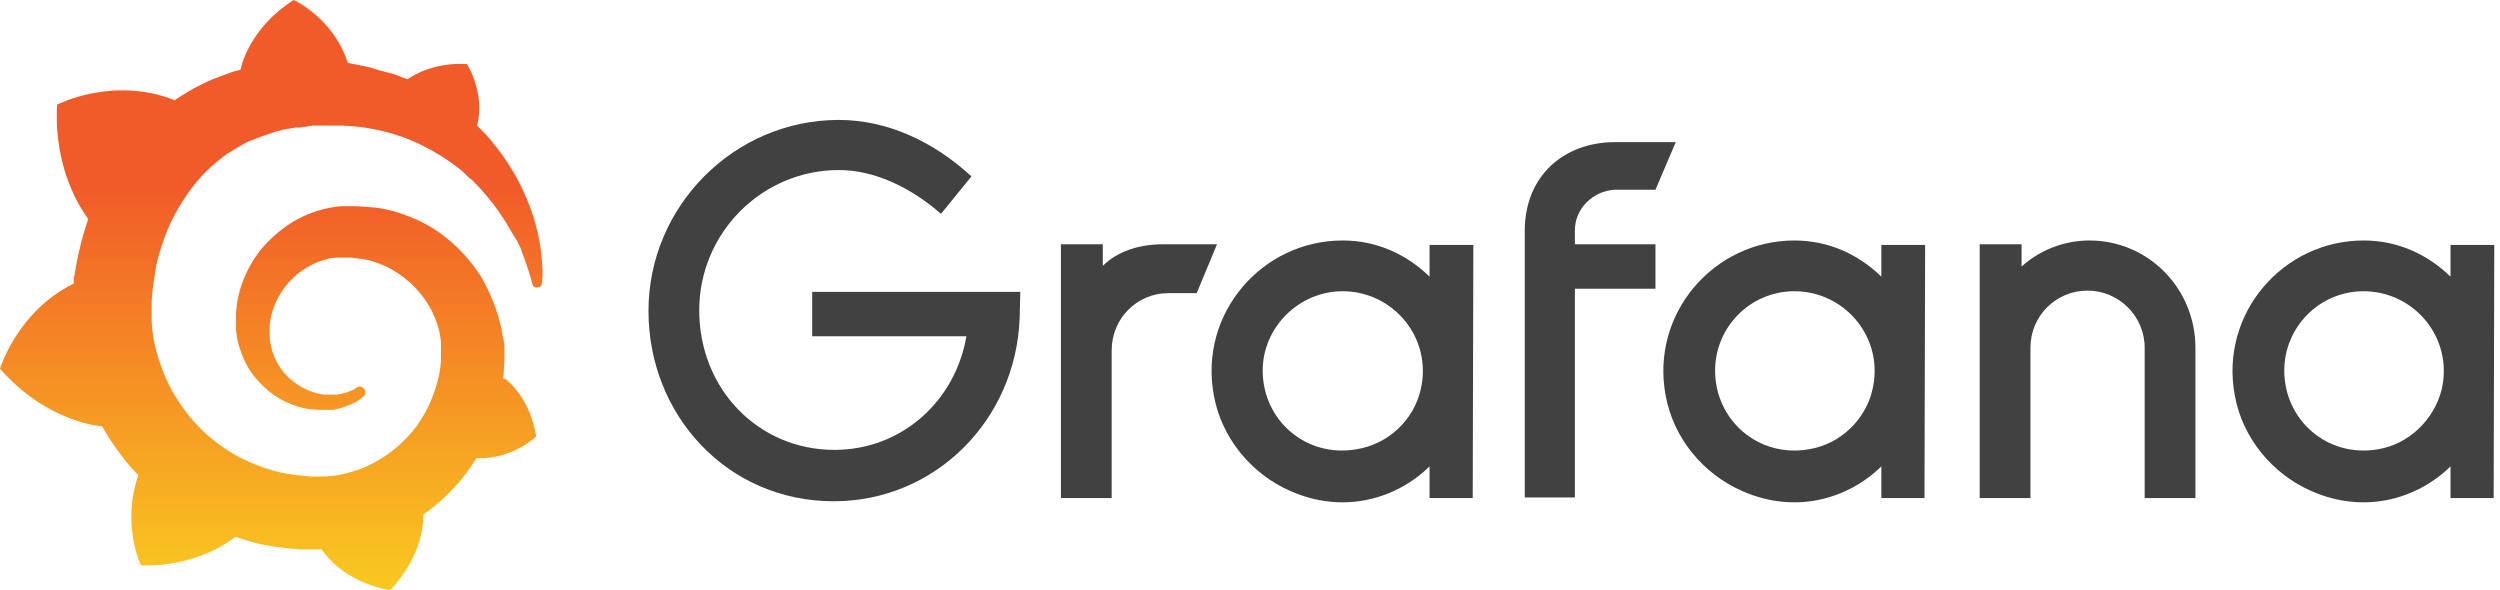
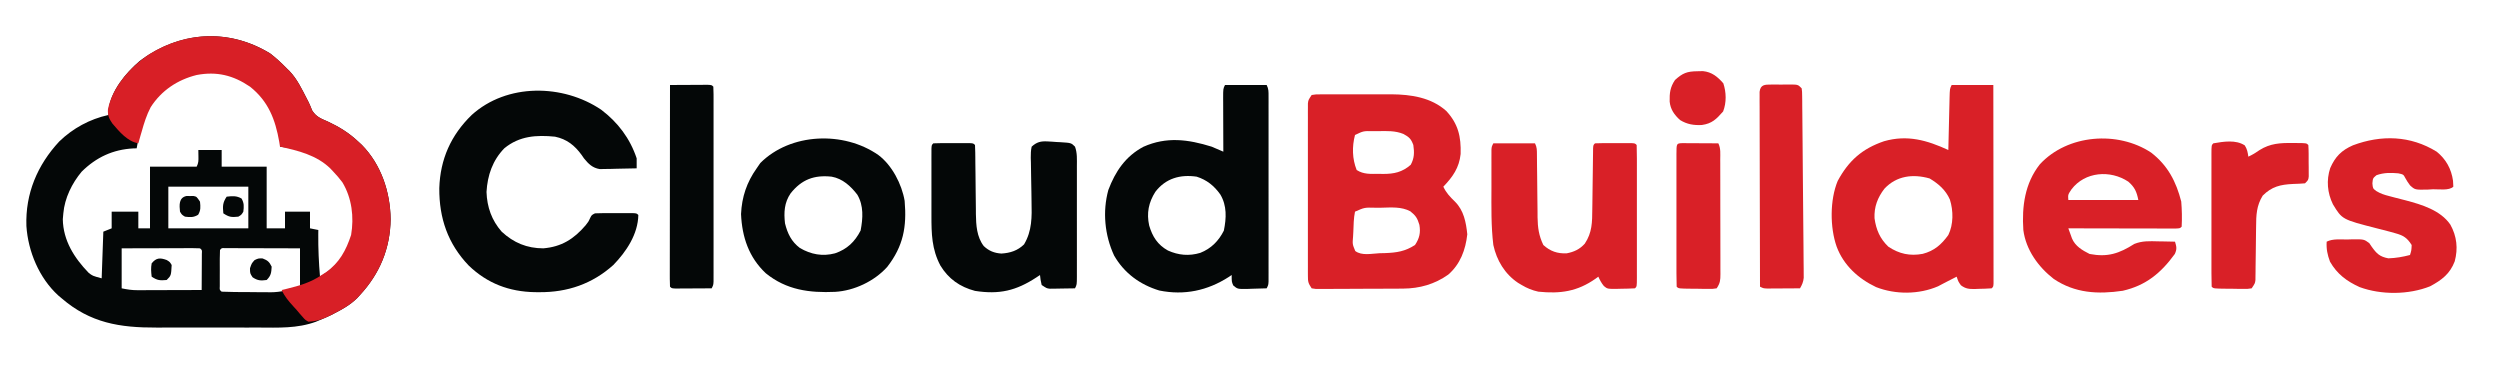
- <svg xmlns="http://www.w3.org/2000/svg" version="1.1" id="Layer_1" x="0px" y="0px" viewBox="0 0 394 92.9" style="enable-background:new 0 0 394 92.9;" xml:space="preserve">
-   <style type="text/css">
- 	.st0{fill:#414142;}
- 	.st1{fill:url(#SVGID_1_);}
- </style>
-   <g>
-     <path class="st0" d="M160.7,50.1C160.1,66.3,147.3,79,131.4,79c-16.8,0-29.2-13.6-29.2-30c0-16.5,13.5-30.1,30-30.1   c7.4,0,14.7,3.2,20.9,8.9l-4.8,5.9c-4.7-4.1-10.4-6.9-16.1-6.9c-12.1,0-22,9.9-22,22.1c0,12.4,9.3,22,21.3,22   c10.7,0,19.1-7.8,20.8-17.9h-24.3V46h32.8L160.7,50.1L160.7,50.1z" />
-     <path class="st0" d="M188.6,46.2h-4.5c-4.9,0-8.9,4-8.9,9v23.3h-8v-40h6.6v3.4c2.2-2.2,5.6-3.4,9.4-3.4h8.6L188.6,46.2z" />
-     <path class="st0" d="M232.1,78.5h-6.8v-5c-5.2,5.1-13.5,7.6-21.9,3.9c-6.2-2.7-10.9-8.4-12.1-15.1c-2.4-12.9,7.6-24.4,20.3-24.4   c5.4,0,10.1,2.2,13.7,5.7v-5h6.9L232.1,78.5L232.1,78.5z M223.9,61.4c1.9-8.1-4.3-15.5-12.3-15.5c-6.9,0-12.6,5.7-12.6,12.5   c0,7.8,6.8,13.8,14.8,12.4C218.8,70,222.8,66.2,223.9,61.4z" />
-     <path class="st0" d="M248.2,36.3v2.2h12.7v7h-12.7v32.9h-7.9v-42c0-8.8,6.3-14,14.2-14h9.6l-3.2,7.5h-6.4   C251,30.1,248.2,32.9,248.2,36.3z" />
-     <path class="st0" d="M303.3,78.5h-6.8v-5c-5.2,5.1-13.5,7.6-21.9,3.9c-6.2-2.7-10.9-8.4-12.1-15.1c-2.4-12.9,7.6-24.4,20.3-24.4   c5.4,0,10.1,2.2,13.7,5.7v-5h6.9L303.3,78.5L303.3,78.5z M295.1,61.4c1.9-8.1-4.3-15.5-12.3-15.5c-7,0-12.5,5.7-12.5,12.5   c0,7.8,6.8,13.8,14.8,12.4C290,70,294,66.2,295.1,61.4z" />
-     <path class="st0" d="M346,54.8v23.7h-8V54.8c0-5-4.1-9-9-9c-5,0-9,4-9,9v23.7h-8v-40h6.6V42c2.9-2.6,6.7-4.1,10.7-4.1   C338.6,37.9,346,45.5,346,54.8z" />
-     <path class="st0" d="M393,78.5h-6.8v-5c-5.2,5.1-13.5,7.6-21.9,3.9c-6.2-2.7-10.9-8.4-12.1-15.1c-2.4-12.9,7.6-24.4,20.3-24.4   c5.4,0,10.1,2.2,13.7,5.7v-5h6.9L393,78.5L393,78.5z M384.8,61.4c1.9-8.1-4.3-15.5-12.3-15.5c-7,0-12.5,5.7-12.5,12.5   c0,7.8,6.8,13.8,14.8,12.4C379.6,70,383.6,66.2,384.8,61.4z" />
-   </g>
-   <linearGradient id="SVGID_1_" gradientUnits="userSpaceOnUse" x1="42.81" y1="-19.822" x2="42.81" y2="65.074" gradientTransform="matrix(1 0 0 -1 0 94)">
-     <stop offset="0" style="stop-color:#FCEE1D" />
-     <stop offset="1" style="stop-color:#F15A29" />
-   </linearGradient>
-   <path class="st1" d="M85.4,41c-0.1-1.6-0.4-3.4-0.9-5.3c-0.5-2-1.3-4.1-2.4-6.4c-1.1-2.2-2.6-4.6-4.5-6.9c-0.7-0.9-1.6-1.8-2.4-2.6  c1.3-5.2-1.6-9.7-1.6-9.7c-5-0.3-8.2,1.6-9.4,2.4c-0.2-0.1-0.4-0.2-0.6-0.2c-0.8-0.4-1.7-0.7-2.6-0.9s-1.8-0.5-2.8-0.8  c-0.9-0.2-1.9-0.4-2.9-0.6c-0.2,0-0.3-0.1-0.5-0.1c-2.2-7-8.5-9.9-8.5-9.9c-7,4.4-8.3,10.6-8.3,10.6s0,0.1-0.1,0.4  c-0.4,0.1-0.8,0.2-1.2,0.3c-0.5,0.2-1.1,0.4-1.6,0.6c-0.5,0.2-1.1,0.4-1.6,0.6c-1,0.4-2.1,1-3.1,1.5c-1,0.6-2,1.2-2.9,1.8  c-0.1-0.1-0.2-0.1-0.2-0.1c-9.7-3.7-18.3,0.8-18.3,0.8C8.4,26.8,13,33.3,13.9,34.5c-0.2,0.6-0.4,1.3-0.6,1.9  c-0.7,2.3-1.2,4.7-1.6,7.2c-0.1,0.3-0.1,0.7-0.1,1.1C2.7,49.1,0,58.1,0,58.1c7.5,8.6,16.1,9.1,16.1,9.1c0,0,0,0,0,0  c1.1,2,2.4,3.8,3.8,5.6c0.6,0.7,1.2,1.4,1.9,2.1c-2.7,7.8,0.4,14.2,0.4,14.2c8.3,0.3,13.8-3.6,14.9-4.5c0.8,0.3,1.7,0.5,2.5,0.8  c2.5,0.7,5.2,1,7.8,1.2c0.7,0,1.3,0,2,0h0.3l0.2,0l0.4,0l0.4,0l0,0c3.9,5.6,10.8,6.4,10.8,6.4c4.9-5.2,5.2-10.3,5.2-11.4l0,0  c0,0,0,0,0-0.1c0-0.1,0-0.2,0-0.2l0,0c0-0.1,0-0.2,0-0.2c1-0.7,2-1.5,2.9-2.3c2-1.8,3.7-3.8,5.1-6c0.1-0.2,0.3-0.4,0.4-0.6  c5.5,0.3,9.4-3.4,9.4-3.4c-0.9-5.8-4.2-8.6-4.9-9.1l0,0c0,0,0,0-0.1,0s-0.1,0-0.1,0l0,0c0,0-0.1,0-0.1-0.1c0-0.3,0.1-0.7,0.1-1  c0-0.6,0.1-1.2,0.1-1.9v-0.5v-0.2v-0.1c0-0.2,0-0.1,0-0.2l0-0.4l0-0.5c0-0.2,0-0.3,0-0.5c0-0.2,0-0.3-0.1-0.5l-0.1-0.5l-0.1-0.5  c-0.1-0.6-0.2-1.3-0.4-1.9c-0.6-2.5-1.6-4.8-2.8-7c-1.3-2.1-2.9-4-4.7-5.6c-1.8-1.6-3.8-2.9-5.9-3.8s-4.3-1.6-6.5-1.8  c-1.1-0.1-2.2-0.2-3.3-0.2l-0.4,0h-0.1c0,0-0.2,0-0.1,0l-0.2,0l-0.4,0c-0.2,0-0.3,0-0.5,0c-0.6,0-1.1,0.1-1.7,0.2  c-2.2,0.4-4.3,1.2-6.1,2.3c-1.8,1.1-3.4,2.5-4.7,4c-1.3,1.5-2.3,3.3-3,5s-1.1,3.6-1.2,5.4c0,0.4,0,0.9,0,1.3c0,0.1,0,0.2,0,0.3  l0,0.4c0,0.2,0,0.4,0,0.6c0.1,0.9,0.2,1.8,0.5,2.6c0.5,1.7,1.2,3.2,2.2,4.5c1,1.3,2.1,2.3,3.3,3.2c1.2,0.8,2.5,1.4,3.8,1.8  c1.3,0.4,2.5,0.5,3.8,0.5c0.2,0,0.3,0,0.5,0c0.1,0,0.2,0,0.2,0s0.2,0,0.2,0c0.1,0,0.2,0,0.4,0c0,0,0.1,0,0.1,0l0.1,0  c0.1,0,0.2,0,0.2,0c0.2,0,0.3-0.1,0.4-0.1c0.1,0,0.3-0.1,0.4-0.1c0.3-0.1,0.5-0.1,0.8-0.2c0.5-0.2,1-0.4,1.5-0.6  c0.5-0.2,0.9-0.5,1.3-0.8c0.1-0.1,0.2-0.2,0.3-0.2c0.4-0.3,0.5-0.9,0.2-1.3c-0.3-0.4-0.8-0.5-1.2-0.2c-0.1,0-0.2,0.1-0.3,0.2  c-0.3,0.2-0.7,0.3-1.1,0.5c-0.4,0.1-0.8,0.2-1.2,0.3c-0.2,0-0.4,0.1-0.6,0.1c-0.1,0-0.2,0-0.3,0c-0.1,0-0.2,0-0.3,0s-0.2,0-0.3,0  c-0.1,0-0.3,0-0.4,0c0,0-0.1,0,0,0h0l-0.1,0c-0.1,0-0.1,0-0.2,0c-0.1,0-0.2,0-0.3,0c-0.9-0.1-1.9-0.4-2.8-0.8  c-0.9-0.4-1.8-1-2.6-1.7s-1.5-1.6-2-2.5s-0.9-2-1.1-3.2c-0.1-0.6-0.1-1.2-0.1-1.7c0-0.2,0-0.3,0-0.5c0,0,0,0,0,0v-0.1l0-0.1  c0-0.1,0-0.2,0-0.2c0-0.3,0.1-0.6,0.1-0.9c0.4-2.5,1.7-4.9,3.6-6.7c0.5-0.5,1-0.9,1.5-1.2c0.5-0.4,1.1-0.7,1.7-1  c0.6-0.3,1.2-0.5,1.9-0.7c0.7-0.2,1.3-0.3,2-0.3c0.3,0,0.7,0,1,0c0.1,0,0.2,0,0.2,0l0.3,0l0.2,0c0.1,0,0,0,0,0h0.1l0.3,0  c0.7,0.1,1.5,0.2,2.2,0.3c1.4,0.3,2.8,0.8,4.2,1.6c2.6,1.5,4.8,3.7,6.2,6.4c0.7,1.4,1.2,2.8,1.4,4.3c0.1,0.4,0.1,0.8,0.1,1.1l0,0.3  l0,0.3c0,0.1,0,0.2,0,0.3c0,0.1,0,0.2,0,0.3v0.2l0,0.3c0,0.2,0,0.5,0,0.7c0,0.4-0.1,0.8-0.1,1.2c-0.1,0.4-0.1,0.8-0.2,1.2  c-0.1,0.4-0.2,0.8-0.3,1.2c-0.2,0.8-0.5,1.6-0.8,2.4c-0.6,1.5-1.4,3-2.4,4.4c-2,2.7-4.7,4.9-7.7,6.3c-1.5,0.7-3.2,1.2-4.8,1.5  c-0.8,0.1-1.7,0.2-2.5,0.2l-0.2,0h-0.1h-0.3h-0.4h-0.2c0.1,0,0,0,0,0h-0.1c-0.5,0-0.9,0-1.3-0.1c-1.8-0.1-3.6-0.4-5.3-0.9  s-3.4-1.2-5-2c-3.2-1.7-6-4-8.2-6.8c-1.1-1.4-2.1-2.9-2.9-4.5c-0.8-1.6-1.4-3.2-1.9-4.9c-0.5-1.7-0.8-3.4-0.9-5.2l0-0.3l0-0.1V50  v-0.1l0-0.3v-0.1v-0.1v-0.2l0-0.4v-0.1c0,0,0,0,0,0v-0.2c0-0.2,0-0.4,0-0.6c0-0.9,0.1-1.7,0.2-2.6c0.1-0.9,0.3-1.8,0.4-2.7  s0.4-1.8,0.6-2.6c0.5-1.7,1.1-3.4,1.8-4.9c1.5-3.1,3.4-5.9,5.6-8.1c0.6-0.6,1.2-1.1,1.8-1.6c0.6-0.5,1.2-1,1.9-1.4  c0.7-0.4,1.3-0.8,2-1.2c0.3-0.2,0.7-0.4,1-0.5c0.2-0.1,0.4-0.2,0.5-0.2s0.4-0.2,0.5-0.2c0.7-0.3,1.5-0.6,2.2-0.8  c0.2-0.1,0.4-0.1,0.6-0.2s0.4-0.1,0.6-0.2c0.4-0.1,0.8-0.2,1.2-0.3c0.2,0,0.4-0.1,0.6-0.1c0.2,0,0.4-0.1,0.6-0.1  c0.2,0,0.4-0.1,0.6-0.1l0.3,0l0.3,0c0.2,0,0.4-0.1,0.6-0.1c0.2,0,0.4,0,0.7-0.1c0.2,0,0.5-0.1,0.7-0.1c0.1,0,0.3,0,0.4,0l0.3,0  l0.1,0l0.2,0c0.2,0,0.4,0,0.7,0l0.3,0c0,0,0.1,0,0,0h0.1l0.1,0c0.2,0,0.4,0,0.6,0c0.8,0,1.5,0,2.2,0c1.5,0.1,3,0.2,4.4,0.5  c2.8,0.5,5.5,1.4,7.9,2.6c2.4,1.2,4.6,2.6,6.5,4.2c0.1,0.1,0.2,0.2,0.3,0.3c0.1,0.1,0.2,0.2,0.3,0.3c0.2,0.2,0.4,0.4,0.7,0.6  s0.4,0.4,0.6,0.6c0.2,0.2,0.4,0.4,0.6,0.6c0.8,0.9,1.5,1.7,2.2,2.6c1.3,1.7,2.4,3.5,3.3,5.1c0.1,0.1,0.1,0.2,0.2,0.3  c0.1,0.1,0.1,0.2,0.2,0.3c0.1,0.2,0.2,0.4,0.3,0.6c0.1,0.2,0.2,0.4,0.3,0.6c0.1,0.2,0.2,0.4,0.2,0.6c0.3,0.8,0.6,1.5,0.8,2.2  c0.4,1.1,0.7,2.1,0.9,3c0.1,0.3,0.4,0.6,0.8,0.5c0.4,0,0.7-0.3,0.7-0.7C85.6,43.4,85.5,42.3,85.4,41z" />
+ <svg xmlns="http://www.w3.org/2000/svg" version="1.1" width="1500" height="221">
+   <path d="M0 0 C3.616 2.758 6.834 5.74 10 9 C10.549 9.529 11.098 10.057 11.664 10.602 C16.293 15.429 19.133 21.484 22.168 27.379 C22.485 27.989 22.802 28.598 23.129 29.227 C23.927 30.852 24.604 32.537 25.266 34.223 C27.673 38.077 30.484 39.121 34.562 40.875 C41.528 44.121 47.362 47.698 53 53 C53.694 53.641 54.387 54.281 55.102 54.941 C66.704 66.746 72.171 83.221 72.375 99.5 C72.175 116.963 65.871 132.157 54 145 C53.432 145.623 52.863 146.245 52.277 146.887 C48.142 150.931 43.42 153.574 38.312 156.188 C37.69 156.509 37.067 156.83 36.426 157.161 C34.312 158.191 32.172 159.098 30 160 C28.791 160.515 28.791 160.515 27.558 161.041 C16.327 165.162 4.914 164.58 -6.895 164.531 C-9.214 164.534 -11.534 164.538 -13.853 164.543 C-18.699 164.549 -23.544 164.54 -28.39 164.521 C-34.559 164.499 -40.728 164.512 -46.897 164.536 C-51.684 164.55 -56.47 164.546 -61.257 164.535 C-63.53 164.533 -65.802 164.536 -68.075 164.545 C-90.1 164.616 -107.77 161.846 -125 147 C-125.678 146.429 -126.356 145.858 -127.055 145.27 C-138.487 134.838 -145.138 118.915 -146.156 103.66 C-146.844 84.133 -139.564 66.991 -126.438 52.875 C-118.236 44.948 -108.16 39.469 -97 37 C-96.959 35.907 -96.918 34.814 -96.875 33.688 C-95.42 22.519 -86.615 11.818 -78.328 4.707 C-54.654 -13.116 -25.466 -15.446 0 0 Z M-61 20 C-62.052 20.742 -63.104 21.485 -64.188 22.25 C-74.127 31.969 -77.744 43.582 -80 57 C-80.982 57.021 -80.982 57.021 -81.984 57.043 C-94.225 57.683 -104.285 62.379 -113 71 C-118.821 77.95 -123.208 86.896 -124 96 C-124.155 97.763 -124.155 97.763 -124.312 99.562 C-124.092 112.337 -117.467 122.714 -108.906 131.59 C-106.527 133.502 -106.527 133.502 -101 135 C-100.67 125.76 -100.34 116.52 -100 107 C-97.525 106.01 -97.525 106.01 -95 105 C-95 101.7 -95 98.4 -95 95 C-89.72 95 -84.44 95 -79 95 C-79 98.3 -79 101.6 -79 105 C-76.69 105 -74.38 105 -72 105 C-72 92.79 -72 80.58 -72 68 C-62.76 68 -53.52 68 -44 68 C-42.856 65.713 -42.897 64.407 -42.938 61.875 C-42.958 60.596 -42.979 59.318 -43 58 C-38.38 58 -33.76 58 -29 58 C-29 61.3 -29 64.6 -29 68 C-20.09 68 -11.18 68 -2 68 C-2 80.21 -2 92.42 -2 105 C1.63 105 5.26 105 9 105 C9 101.7 9 98.4 9 95 C13.95 95 18.9 95 24 95 C24 98.3 24 101.6 24 105 C25.65 105.33 27.3 105.66 29 106 C28.983 107.272 28.983 107.272 28.965 108.57 C28.899 117.114 29.275 125.484 30 134 C40.246 127.989 46.017 120.485 49.586 109.137 C51.664 98.413 50.096 86.876 44.492 77.469 C42.786 75.151 40.989 73.08 39 71 C37.995 69.935 37.995 69.935 36.969 68.848 C28.224 60.34 17.883 57.412 6 56 C6.082 55.113 6.165 54.226 6.25 53.312 C6.202 41.418 0.116 31.271 -7.688 22.812 C-15.467 15.389 -24.685 11.379 -35.402 10.891 C-45.029 11.296 -53.226 14.468 -61 20 Z M-61 80 C-61 88.25 -61 96.5 -61 105 C-45.16 105 -29.32 105 -13 105 C-13 96.75 -13 88.5 -13 80 C-28.84 80 -44.68 80 -61 80 Z M-89 117 C-89 124.92 -89 132.84 -89 141 C-85.483 141.703 -82.944 142.124 -79.485 142.114 C-78.194 142.113 -78.194 142.113 -76.877 142.113 C-75.963 142.108 -75.048 142.103 -74.105 142.098 C-73.158 142.096 -72.211 142.095 -71.235 142.093 C-68.219 142.088 -65.203 142.075 -62.188 142.062 C-60.139 142.057 -58.09 142.053 -56.041 142.049 C-51.027 142.038 -46.014 142.021 -41 142 C-40.971 138.021 -40.953 134.042 -40.938 130.062 C-40.925 128.358 -40.925 128.358 -40.912 126.619 C-40.909 125.54 -40.906 124.46 -40.902 123.348 C-40.897 122.347 -40.892 121.347 -40.886 120.317 C-40.738 118.038 -40.738 118.038 -42 117 C-43.474 116.907 -44.952 116.883 -46.428 116.886 C-47.369 116.887 -48.31 116.887 -49.279 116.887 C-50.302 116.892 -51.325 116.897 -52.379 116.902 C-53.942 116.904 -53.942 116.904 -55.536 116.907 C-58.878 116.912 -62.22 116.925 -65.562 116.938 C-67.822 116.943 -70.082 116.947 -72.342 116.951 C-77.895 116.961 -83.447 116.981 -89 117 Z M-30 118 C-30.099 119.769 -30.131 121.541 -30.133 123.312 C-30.134 124.388 -30.135 125.463 -30.137 126.57 C-30.133 127.702 -30.129 128.834 -30.125 130 C-30.129 131.132 -30.133 132.264 -30.137 133.43 C-30.135 134.505 -30.134 135.58 -30.133 136.688 C-30.132 137.681 -30.131 138.675 -30.129 139.699 C-30.258 141.964 -30.258 141.964 -29 143 C-26.462 143.126 -23.953 143.189 -21.414 143.203 C-20.643 143.209 -19.871 143.215 -19.076 143.22 C-17.433 143.23 -15.791 143.236 -14.148 143.24 C-11.67 143.25 -9.193 143.281 -6.715 143.312 C-5.115 143.319 -3.514 143.324 -1.914 143.328 C-0.823 143.347 -0.823 143.347 0.291 143.366 C6.929 143.338 11.101 141.882 18 140 C18 132.41 18 124.82 18 117 C11.325 116.977 4.65 116.957 -2.026 116.945 C-4.298 116.94 -6.571 116.933 -8.844 116.925 C-12.103 116.912 -15.362 116.907 -18.621 116.902 C-19.644 116.897 -20.667 116.892 -21.721 116.887 C-22.662 116.887 -23.603 116.887 -24.572 116.886 C-25.405 116.884 -26.237 116.882 -27.095 116.88 C-29.01 116.79 -29.01 116.79 -30 118 Z " fill="#040707" transform="translate(162,32)" />
+   <path d="M0 0 C2.362 -0.381 2.362 -0.381 5.361 -0.388 C6.483 -0.398 7.605 -0.407 8.762 -0.417 C9.983 -0.411 11.203 -0.405 12.461 -0.398 C14.345 -0.403 14.345 -0.403 16.267 -0.407 C18.936 -0.409 21.604 -0.405 24.272 -0.391 C27.659 -0.374 31.045 -0.384 34.431 -0.402 C37.691 -0.415 40.951 -0.406 44.211 -0.398 C45.411 -0.405 46.612 -0.411 47.849 -0.417 C59.593 -0.321 71.69 1.459 80.746 9.562 C87.918 17.289 89.696 24.968 89.383 35.406 C88.504 43.659 84.655 49.138 79 55 C80.746 58.789 83.009 61.081 86 64 C91.299 69.299 92.612 76.314 93.375 83.562 C92.36 92.863 89.157 101.552 81.926 107.789 C73.804 113.544 64.762 116.098 54.865 116.161 C53.65 116.171 52.436 116.18 51.184 116.19 C49.882 116.194 48.58 116.199 47.238 116.203 C45.883 116.209 44.527 116.215 43.171 116.22 C40.338 116.231 37.504 116.237 34.671 116.24 C31.035 116.246 27.401 116.27 23.765 116.298 C20.97 116.317 18.174 116.322 15.378 116.324 C13.385 116.328 11.392 116.347 9.399 116.366 C8.194 116.363 6.989 116.36 5.747 116.356 C4.683 116.36 3.619 116.364 2.523 116.367 C1.69 116.246 0.858 116.125 0 116 C-2.108 112.838 -2.251 112.094 -2.254 108.483 C-2.26 107.558 -2.265 106.633 -2.271 105.679 C-2.267 104.666 -2.263 103.653 -2.259 102.609 C-2.262 101.541 -2.266 100.472 -2.269 99.371 C-2.278 95.831 -2.272 92.291 -2.266 88.75 C-2.267 86.295 -2.269 83.84 -2.271 81.386 C-2.274 76.238 -2.27 71.09 -2.261 65.941 C-2.249 59.333 -2.256 52.726 -2.268 46.118 C-2.275 41.048 -2.273 35.978 -2.268 30.908 C-2.266 28.471 -2.268 26.034 -2.273 23.597 C-2.278 20.195 -2.27 16.793 -2.259 13.391 C-2.263 12.378 -2.267 11.364 -2.271 10.321 C-2.263 8.933 -2.263 8.933 -2.254 7.517 C-2.253 6.712 -2.252 5.908 -2.252 5.079 C-2 3 -2 3 0 0 Z M26 24 C24.168 30.997 24.313 38.284 27 45 C31.209 47.737 35.46 47.331 40.312 47.312 C41.142 47.329 41.972 47.345 42.826 47.361 C49.43 47.367 54.318 46.338 59.438 41.875 C61.628 37.844 61.653 34.491 61 30 C59.634 26.303 58.533 25.295 55.082 23.387 C50.097 21.348 45.057 21.6 39.75 21.688 C38.757 21.684 37.765 21.681 36.742 21.678 C31.038 21.583 31.038 21.583 26 24 Z M26 70 C25.182 73.946 25.159 77.978 25 82 C24.947 82.96 24.894 83.921 24.84 84.91 C24.454 89.525 24.454 89.525 26.164 93.615 C30.083 96.571 36.009 95.155 40.688 94.938 C41.847 94.91 43.007 94.882 44.201 94.854 C51.16 94.573 56.111 93.807 62 90 C64.63 86.054 65.461 82.655 64.637 77.906 C63.442 73.977 62.535 72.424 59.203 69.785 C53.766 66.894 47.743 67.499 41.75 67.625 C39.975 67.627 39.975 67.627 38.164 67.629 C31.713 67.472 31.713 67.472 26 70 Z " fill="#D92027" transform="translate(787,57)" />
+   <path d="M0 0 C10.037 7.597 17.283 17.179 21.305 29.184 C21.345 31.183 21.351 33.184 21.305 35.184 C17.242 35.3 13.181 35.371 9.117 35.434 C7.391 35.484 7.391 35.484 5.631 35.535 C3.963 35.554 3.963 35.554 2.262 35.574 C0.73 35.606 0.73 35.606 -0.833 35.638 C-5.194 34.946 -7.599 32.533 -10.32 29.184 C-10.774 28.524 -11.228 27.864 -11.695 27.184 C-15.913 21.414 -20.566 17.671 -27.695 16.184 C-38.839 15.087 -49.039 15.72 -58.07 23.133 C-65.133 30.364 -68.219 39.365 -68.789 49.359 C-68.49 58.377 -65.676 66.395 -59.695 73.184 C-52.489 79.862 -44.528 83.169 -34.695 83.184 C-23.751 82.26 -16.375 77.586 -9.324 69.367 C-7.651 67.26 -7.651 67.26 -6.598 64.969 C-5.695 63.184 -5.695 63.184 -3.695 62.184 C-1.821 62.087 0.057 62.053 1.934 62.051 C3.051 62.049 4.168 62.048 5.318 62.047 C6.489 62.051 7.661 62.055 8.867 62.059 C10.042 62.055 11.217 62.051 12.428 62.047 C13.543 62.048 14.659 62.049 15.809 62.051 C16.838 62.052 17.867 62.053 18.928 62.054 C21.305 62.184 21.305 62.184 22.305 63.184 C22.088 74.688 15.12 85.144 7.305 93.184 C-5.323 104.525 -20.213 109.604 -37.008 109.496 C-37.931 109.49 -38.855 109.485 -39.806 109.479 C-55.17 109.206 -68.262 104.266 -79.445 93.531 C-91.987 80.445 -97.241 65.085 -97.117 47.064 C-96.561 29.711 -90.182 15.328 -77.695 3.184 C-56.477 -16.014 -22.917 -15.444 0 0 Z " fill="#040707" transform="translate(360.6953,65.81641)" />
+   <path d="M0 0 C8.25 0 16.5 0 25 0 C26.217 2.434 26.126 3.986 26.127 6.707 C26.131 8.196 26.131 8.196 26.136 9.715 C26.132 11.355 26.132 11.355 26.129 13.027 C26.132 14.749 26.132 14.749 26.135 16.506 C26.139 20.317 26.136 24.127 26.133 27.938 C26.133 30.575 26.134 33.213 26.136 35.851 C26.138 41.386 26.135 46.921 26.13 52.456 C26.125 58.86 26.127 65.264 26.132 71.668 C26.137 77.822 26.137 83.976 26.134 90.131 C26.133 92.753 26.134 95.375 26.136 97.997 C26.139 101.655 26.135 105.314 26.129 108.973 C26.131 110.066 26.133 111.159 26.136 112.285 C26.133 113.278 26.13 114.27 26.127 115.293 C26.126 116.592 26.126 116.592 26.126 117.917 C26 120 26 120 25 122 C22.062 122.108 19.127 122.187 16.188 122.25 C15.354 122.284 14.521 122.317 13.662 122.352 C7.529 122.45 7.529 122.45 4.926 120.234 C4 118 4 118 4 114 C3.429 114.387 2.858 114.773 2.27 115.172 C-10.576 123.422 -24.454 126.338 -39.434 123.305 C-51.011 119.794 -60.474 112.892 -66.539 102.316 C-72.197 90.123 -73.556 75.975 -70 63 C-65.79 51.832 -59.673 42.76 -48.938 37.062 C-35.067 30.884 -22.142 32.609 -8 37 C-5.646 37.955 -3.328 38.982 -1 40 C-1.005 38.859 -1.01 37.719 -1.016 36.543 C-1.034 32.32 -1.045 28.098 -1.055 23.875 C-1.06 22.045 -1.067 20.216 -1.075 18.386 C-1.088 15.76 -1.093 13.134 -1.098 10.508 C-1.103 9.687 -1.108 8.866 -1.113 8.02 C-1.114 2.228 -1.114 2.228 0 0 Z M-41.781 64.082 C-45.827 70.448 -47.126 76.876 -45.496 84.293 C-43.542 90.959 -40.446 95.864 -34.25 99.312 C-27.875 102.176 -21.551 102.732 -14.844 100.723 C-8.354 98.179 -3.782 93.564 -0.688 87.375 C0.845 79.854 1.209 72.437 -2.809 65.676 C-6.509 60.471 -10.914 56.932 -17 55 C-26.899 53.552 -35.583 56.006 -41.781 64.082 Z " fill="#040707" transform="translate(735,51)" />
+   <path d="M0 0 C8.25 0 16.5 0 25 0 C25.023 15.759 25.041 31.518 25.052 47.278 C25.057 54.594 25.064 61.911 25.075 69.228 C25.085 75.603 25.092 81.978 25.094 88.353 C25.095 91.73 25.098 95.108 25.106 98.486 C25.113 102.25 25.114 106.015 25.114 109.779 C25.117 110.907 25.121 112.035 25.124 113.197 C25.123 114.216 25.122 115.236 25.12 116.286 C25.121 117.177 25.122 118.069 25.123 118.987 C25 121 25 121 24 122 C21.379 122.181 18.81 122.278 16.188 122.312 C15.1 122.356 15.1 122.356 13.99 122.4 C10.449 122.443 8.425 122.318 5.551 120.168 C4 118 4 118 3 115 C0.886 116.047 -1.213 117.113 -3.297 118.219 C-4.106 118.642 -4.916 119.064 -5.75 119.5 C-6.549 119.923 -7.348 120.346 -8.172 120.781 C-19.681 125.741 -33.732 125.813 -45.359 121.254 C-55.969 116.216 -64.825 108.203 -69 97 C-73.095 85.442 -73.093 68.88 -68.383 57.566 C-61.817 45.38 -53.649 38.179 -40.543 33.727 C-26.562 29.732 -14.832 33.135 -2 39 C-1.962 37.334 -1.962 37.334 -1.924 35.635 C-1.83 31.524 -1.73 27.413 -1.628 23.302 C-1.584 21.521 -1.543 19.74 -1.503 17.959 C-1.445 15.402 -1.381 12.846 -1.316 10.289 C-1.3 9.49 -1.283 8.691 -1.266 7.868 C-1.114 2.228 -1.114 2.228 0 0 Z M-40.375 62.25 C-44.447 67.555 -46.591 73.15 -46.285 79.926 C-45.346 86.755 -43.042 92.182 -38 97 C-31.508 101.347 -25.035 102.737 -17.375 101.312 C-10.477 99.523 -6.134 95.742 -2 90 C1.117 83.618 1.059 75.481 -1.062 68.75 C-3.58 62.994 -7.943 59.226 -13.25 56.062 C-23.219 53.238 -33.093 54.431 -40.375 62.25 Z " fill="#D92027" transform="translate(1171,51)" />
+   <path d="M0 0 C3.616 2.758 6.834 5.74 10 9 C10.549 9.529 11.098 10.057 11.664 10.602 C16.293 15.429 19.133 21.484 22.168 27.379 C22.644 28.293 22.644 28.293 23.129 29.227 C23.927 30.852 24.604 32.537 25.266 34.223 C27.673 38.077 30.484 39.121 34.562 40.875 C41.528 44.121 47.362 47.698 53 53 C53.694 53.641 54.387 54.281 55.102 54.941 C66.704 66.746 72.171 83.221 72.375 99.5 C72.175 116.963 65.871 132.157 54 145 C53.432 145.623 52.863 146.245 52.277 146.887 C48.041 151.03 43.171 153.7 37.938 156.375 C37.265 156.721 36.592 157.068 35.898 157.424 C31.639 159.503 27.816 160.866 23 161 C21.031 159.848 21.031 159.848 19.5 158.062 C18.929 157.418 18.358 156.773 17.77 156.109 C17.186 155.413 16.602 154.717 16 154 C15.364 153.304 14.729 152.608 14.074 151.891 C11.202 148.727 8.779 145.914 7 142 C7.978 141.769 8.957 141.539 9.965 141.301 C17.601 139.432 24.442 137.497 31 133 C31.831 132.47 32.663 131.94 33.52 131.395 C41.589 125.721 45.609 118.273 48.664 108.98 C50.493 98.198 49.131 86.871 43.457 77.434 C41.757 75.135 39.974 73.067 38 71 C37.403 70.363 36.806 69.726 36.191 69.07 C27.951 61.087 16.932 58.384 6 56 C5.853 55.056 5.706 54.113 5.555 53.141 C3.209 39.716 -0.982 28.749 -12 20 C-22.102 13.133 -31.967 10.722 -44 13 C-55.497 15.854 -65.127 22.282 -71.57 32.285 C-74.047 36.989 -75.575 41.895 -77 47 C-77.226 47.764 -77.451 48.529 -77.684 49.316 C-78.139 50.873 -78.573 52.435 -79 54 C-85.596 52.842 -90.359 47.015 -94.562 42.125 C-96.595 39.224 -97.421 37.243 -97.25 33.688 C-94.559 20.163 -83.807 8.213 -72.738 0.711 C-49.746 -13.655 -23.189 -14.066 0 0 Z " fill="#D81F26" transform="translate(162,32)" />
+   <path d="M0 0 C9.968 7.69 15 17.381 18.062 29.375 C18.471 34.382 18.578 39.419 18.312 44.438 C17.312 45.438 17.312 45.438 14.649 45.558 C12.867 45.554 12.867 45.554 11.049 45.551 C10.068 45.551 10.068 45.551 9.068 45.551 C6.898 45.551 4.728 45.543 2.559 45.535 C1.058 45.533 -0.443 45.532 -1.944 45.531 C-5.901 45.527 -9.858 45.517 -13.815 45.506 C-17.85 45.496 -21.885 45.491 -25.92 45.486 C-33.842 45.476 -41.765 45.459 -49.688 45.438 C-49.226 46.73 -48.758 48.021 -48.288 49.311 C-48.029 50.03 -47.769 50.749 -47.501 51.49 C-45.561 56.133 -41.285 58.639 -36.938 60.812 C-26.124 62.892 -19.21 60.571 -10.074 54.781 C-5.282 52.88 -0.914 53.115 4.188 53.25 C5.162 53.264 6.137 53.277 7.141 53.291 C9.532 53.326 11.922 53.375 14.312 53.438 C15.249 56.468 15.56 57.908 14.195 60.832 C5.878 72.273 -3.122 79.703 -17.016 82.895 C-31.907 85.097 -45.774 84.366 -58.5 75.75 C-67.751 68.565 -75.156 58.293 -76.688 46.438 C-77.609 32.289 -75.793 18.44 -66.785 7.027 C-50.13 -11.013 -20.015 -13.226 0 0 Z M-47.812 22.062 C-49.93 25.231 -49.93 25.231 -49.688 28.438 C-35.828 28.438 -21.968 28.438 -7.688 28.438 C-8.699 23.381 -9.901 20.752 -13.688 17.438 C-24.481 10.264 -39.735 11.405 -47.812 22.062 Z " fill="#D92027" transform="translate(1290.688,91.5625)" />
+   <path d="M0 0 C8.183 6.086 14.106 17.51 15.789 27.531 C17.124 43.154 15 54.688 5.324 67.16 C-2.381 75.723 -14.462 81.447 -25.938 82.112 C-41.348 82.806 -55.133 81.01 -67.512 70.961 C-77.651 61.476 -81.792 49.219 -82.375 35.438 C-81.916 25.152 -78.932 16.356 -73 8 C-72.278 6.948 -71.556 5.896 -70.812 4.812 C-52.669 -13.331 -20.764 -14.469 0 0 Z M-52.625 23 C-56.431 28.535 -56.758 34.476 -56 41 C-54.497 47.118 -52.143 51.98 -47.047 55.812 C-40.365 59.689 -33.495 60.965 -26 59 C-18.766 56.544 -14.085 52.076 -10.625 45.312 C-9.242 37.984 -8.706 30.433 -12.602 23.816 C-16.59 18.636 -21.431 14.182 -28 13 C-38.481 11.867 -46.026 14.69 -52.625 23 Z " fill="#040707" transform="translate(527,93)" />
+   <path d="M0 0 C8.25 0 16.5 0 25 0 C26.222 2.444 26.137 4.05 26.158 6.782 C26.168 7.777 26.178 8.772 26.189 9.797 C26.196 10.877 26.203 11.957 26.211 13.07 C26.239 15.352 26.268 17.633 26.297 19.914 C26.338 23.515 26.375 27.116 26.401 30.717 C26.429 34.189 26.475 37.661 26.523 41.133 C26.527 42.201 26.53 43.269 26.533 44.369 C26.635 50.595 27.291 55.359 30 61 C34.13 64.746 38.441 66.25 44 66 C48.447 65.145 51.831 63.58 54.875 60.188 C59.331 53.504 59.317 47.303 59.379 39.512 C59.396 38.413 59.413 37.314 59.43 36.182 C59.483 32.684 59.524 29.186 59.562 25.688 C59.606 22.172 59.653 18.656 59.705 15.14 C59.737 12.954 59.764 10.768 59.786 8.583 C59.799 7.601 59.813 6.619 59.826 5.608 C59.841 4.306 59.841 4.306 59.855 2.978 C60 1 60 1 61 0 C62.769 -0.099 64.541 -0.131 66.312 -0.133 C67.388 -0.134 68.463 -0.135 69.57 -0.137 C70.702 -0.133 71.834 -0.129 73 -0.125 C74.132 -0.129 75.264 -0.133 76.43 -0.137 C77.505 -0.135 78.58 -0.134 79.688 -0.133 C80.681 -0.132 81.675 -0.131 82.699 -0.129 C85 0 85 0 86 1 C86.1 3.642 86.136 6.258 86.129 8.9 C86.132 10.142 86.132 10.142 86.135 11.408 C86.139 14.158 86.136 16.907 86.133 19.656 C86.133 21.558 86.134 23.46 86.136 25.362 C86.137 29.353 86.135 33.345 86.13 37.336 C86.125 42.465 86.128 47.593 86.134 52.722 C86.138 56.651 86.136 60.58 86.134 64.509 C86.133 66.4 86.134 68.292 86.136 70.183 C86.139 72.822 86.135 75.461 86.129 78.1 C86.131 78.889 86.133 79.679 86.136 80.492 C86.114 85.886 86.114 85.886 85 87 C82.195 87.154 79.431 87.232 76.625 87.25 C75.844 87.271 75.063 87.291 74.258 87.312 C68.426 87.352 68.426 87.352 66.326 85.616 C64.875 83.848 63.934 82.082 63 80 C62.455 80.398 61.909 80.797 61.348 81.207 C50.383 88.91 40.218 90.357 27 89 C23.274 88.17 20.27 86.951 17 85 C15.929 84.364 15.929 84.364 14.836 83.715 C6.866 78.357 2.036 70.295 0 61 C-1.377 49.678 -1.154 38.212 -1.13 26.828 C-1.125 23.714 -1.13 20.601 -1.137 17.488 C-1.136 15.508 -1.135 13.527 -1.133 11.547 C-1.135 10.617 -1.137 9.687 -1.139 8.728 C-1.136 7.873 -1.133 7.017 -1.129 6.136 C-1.129 5.383 -1.128 4.63 -1.127 3.855 C-1 2 -1 2 0 0 Z " fill="#D92027" transform="translate(896,86)" />
+   <path d="M0 0 C1.248 0.069 1.248 0.069 2.521 0.139 C3.377 0.202 4.232 0.266 5.113 0.332 C6.414 0.399 6.414 0.399 7.74 0.467 C14.152 0.871 14.152 0.871 16.426 3.145 C17.832 6.896 17.566 10.869 17.555 14.819 C17.558 15.971 17.558 15.971 17.56 17.146 C17.565 19.679 17.562 22.213 17.559 24.746 C17.559 26.507 17.56 28.267 17.561 30.028 C17.563 33.715 17.561 37.402 17.556 41.089 C17.55 45.821 17.554 50.554 17.56 55.287 C17.563 58.92 17.562 62.554 17.56 66.188 C17.559 67.934 17.56 69.679 17.562 71.425 C17.565 73.86 17.561 76.294 17.555 78.729 C17.557 79.454 17.559 80.179 17.561 80.927 C17.54 85.916 17.54 85.916 16.426 88.145 C13.655 88.198 10.885 88.238 8.113 88.27 C7.328 88.286 6.542 88.303 5.732 88.32 C4.975 88.327 4.218 88.333 3.438 88.34 C2.741 88.35 2.045 88.361 1.327 88.372 C-0.574 88.145 -0.574 88.145 -3.574 86.145 C-4.262 83.02 -4.262 83.02 -4.574 80.145 C-5.275 80.615 -5.977 81.086 -6.699 81.57 C-18.923 89.592 -29 91.948 -43.582 89.676 C-52.637 87.291 -59.509 82.449 -64.359 74.441 C-69.528 64.669 -69.726 55.345 -69.707 44.465 C-69.708 43.256 -69.709 42.048 -69.71 40.803 C-69.711 38.259 -69.709 35.716 -69.705 33.173 C-69.699 29.262 -69.705 25.352 -69.711 21.441 C-69.71 18.97 -69.709 16.499 -69.707 14.027 C-69.709 12.851 -69.711 11.675 -69.713 10.464 C-69.71 9.385 -69.707 8.307 -69.704 7.196 C-69.703 6.242 -69.702 5.288 -69.701 4.306 C-69.574 2.145 -69.574 2.145 -68.574 1.145 C-66.806 1.045 -65.033 1.014 -63.262 1.012 C-62.187 1.01 -61.112 1.009 -60.004 1.008 C-58.872 1.012 -57.74 1.016 -56.574 1.02 C-55.442 1.016 -54.311 1.012 -53.145 1.008 C-52.069 1.009 -50.994 1.01 -49.887 1.012 C-48.396 1.013 -48.396 1.013 -46.875 1.015 C-44.574 1.145 -44.574 1.145 -43.574 2.145 C-43.467 3.662 -43.428 5.184 -43.417 6.705 C-43.406 7.677 -43.396 8.649 -43.385 9.65 C-43.378 10.711 -43.371 11.771 -43.363 12.863 C-43.335 15.098 -43.307 17.332 -43.277 19.566 C-43.236 23.097 -43.199 26.627 -43.173 30.158 C-43.145 33.56 -43.099 36.962 -43.051 40.363 C-43.048 41.407 -43.044 42.451 -43.041 43.527 C-42.93 50.206 -42.544 57.257 -38.335 62.766 C-35.235 65.716 -31.979 67 -27.727 67.277 C-22.386 66.948 -17.985 65.519 -14.137 61.77 C-9.296 53.637 -9.437 45.261 -9.652 36.062 C-9.68 34.143 -9.706 32.223 -9.73 30.303 C-9.774 27.302 -9.825 24.303 -9.896 21.303 C-9.963 18.389 -9.998 15.477 -10.027 12.562 C-10.056 11.663 -10.085 10.763 -10.115 9.835 C-10.125 7.502 -10.085 5.421 -9.574 3.145 C-6.546 0.337 -4.052 -0.24 0 0 Z " fill="#040707" transform="translate(628.5742,84.85547)" />
+   <path d="M0 0 C5.605 4.509 8.807 10.336 9.812 17.438 C9.874 18.613 9.936 19.789 10 21 C7.488 23.512 1.177 22.475 -2.188 22.562 C-3.751 22.656 -3.751 22.656 -5.346 22.752 C-12.993 22.912 -12.993 22.912 -15.971 20.214 C-17.551 18.027 -17.551 18.027 -18.81 15.828 C-19.943 13.673 -19.943 13.673 -23 13 C-27.615 12.593 -31.741 12.547 -36.125 14.125 C-38.278 15.925 -38.278 15.925 -38.562 19 C-38.3 22.032 -38.3 22.032 -36.309 23.584 C-33.715 25.175 -31.439 25.896 -28.492 26.648 C-26.887 27.074 -26.887 27.074 -25.25 27.508 C-23.024 28.08 -20.797 28.65 -18.57 29.219 C-8.964 31.77 2.307 35.134 8.215 43.777 C12.102 50.763 12.906 58.089 10.836 65.805 C7.977 73.313 3.003 77.066 -3.926 80.773 C-16.83 85.922 -33.247 86.02 -46.234 81.258 C-53.934 77.756 -59.751 73.433 -64 66 C-65.538 61.876 -66.266 58.393 -66 54 C-62.247 52.124 -57.755 52.729 -53.625 52.688 C-52.666 52.658 -51.707 52.629 -50.719 52.6 C-43.638 52.536 -43.638 52.536 -40.453 54.855 C-39.974 55.563 -39.494 56.271 -39 57 C-36.006 61.192 -34.148 63.029 -29 64 C-24.546 63.853 -20.302 63.139 -16 62 C-15.136 59.243 -15.136 59.243 -15 56 C-17.697 51.711 -19.977 50.245 -24.812 48.938 C-25.957 48.617 -27.102 48.296 -28.281 47.965 C-30.822 47.306 -33.363 46.652 -35.906 46.004 C-56.727 40.675 -56.727 40.675 -62.25 31.562 C-65.587 24.77 -66.274 17.142 -63.875 9.875 C-60.89 3.019 -57.131 -0.792 -50.25 -3.812 C-33.227 -10.186 -15.746 -9.714 0 0 Z " fill="#D92027" transform="translate(1462,91)" />
+   <path d="M0 0 C4.146 -0.029 8.292 -0.047 12.438 -0.062 C14.214 -0.075 14.214 -0.075 16.025 -0.088 C17.15 -0.091 18.275 -0.094 19.434 -0.098 C20.476 -0.103 21.518 -0.108 22.592 -0.114 C25 0 25 0 26 1 C26.098 2.539 26.126 4.082 26.127 5.624 C26.13 6.624 26.133 7.624 26.136 8.654 C26.134 9.76 26.131 10.866 26.129 12.006 C26.131 13.163 26.133 14.321 26.135 15.514 C26.139 19.362 26.136 23.21 26.133 27.059 C26.133 29.72 26.134 32.382 26.136 35.044 C26.138 40.632 26.135 46.22 26.13 51.808 C26.125 58.274 26.127 64.74 26.132 71.206 C26.137 76.75 26.137 82.294 26.135 87.838 C26.133 91.152 26.133 94.466 26.136 97.781 C26.139 101.476 26.135 105.17 26.129 108.865 C26.131 109.969 26.133 111.073 26.136 112.21 C26.131 113.714 26.131 113.714 26.127 115.249 C26.127 116.123 26.126 116.997 26.126 117.898 C26 120 26 120 25 122 C21.021 122.029 17.042 122.047 13.062 122.062 C11.358 122.075 11.358 122.075 9.619 122.088 C8.54 122.091 7.46 122.094 6.348 122.098 C4.847 122.106 4.847 122.106 3.317 122.114 C1 122 1 122 0 121 C-0.096 119.431 -0.122 117.858 -0.12 116.286 C-0.122 114.757 -0.122 114.757 -0.124 113.197 C-0.121 112.069 -0.117 110.941 -0.114 109.779 C-0.114 108.599 -0.114 107.418 -0.114 106.202 C-0.113 102.957 -0.108 99.711 -0.101 96.465 C-0.095 93.077 -0.095 89.688 -0.093 86.299 C-0.09 79.878 -0.082 73.458 -0.072 67.037 C-0.061 59.728 -0.055 52.42 -0.05 45.112 C-0.04 30.075 -0.022 15.037 0 0 Z " fill="#040707" transform="translate(402,51)" />
+   <path d="M0 0 C0.932 -0.003 1.864 -0.005 2.824 -0.008 C3.8 -0 4.776 0.008 5.781 0.016 C6.757 0.008 7.733 0 8.738 -0.008 C9.67 -0.005 10.602 -0.003 11.562 0 C12.419 0.002 13.276 0.005 14.158 0.007 C16.281 0.266 16.281 0.266 18.281 2.266 C18.549 4.312 18.549 4.312 18.573 6.883 C18.587 7.856 18.601 8.829 18.616 9.832 C18.621 10.903 18.626 11.974 18.632 13.078 C18.645 14.203 18.658 15.328 18.672 16.488 C18.713 20.223 18.74 23.959 18.766 27.695 C18.789 30.284 18.814 32.872 18.839 35.46 C18.889 40.893 18.932 46.325 18.969 51.757 C19.013 58.037 19.071 64.315 19.136 70.594 C19.199 76.633 19.25 82.672 19.297 88.711 C19.318 91.281 19.342 93.851 19.369 96.421 C19.405 100.012 19.428 103.603 19.448 107.195 C19.462 108.262 19.475 109.329 19.489 110.429 C19.492 111.407 19.494 112.386 19.497 113.394 C19.504 114.243 19.51 115.093 19.517 115.967 C19.26 118.476 18.541 120.1 17.281 122.266 C13.656 122.295 10.031 122.312 6.406 122.328 C4.857 122.341 4.857 122.341 3.277 122.354 C2.291 122.357 1.305 122.36 0.289 122.363 C-0.622 122.369 -1.533 122.374 -2.472 122.379 C-4.719 122.266 -4.719 122.266 -6.719 121.266 C-6.765 105.785 -6.801 90.303 -6.822 74.822 C-6.833 67.634 -6.847 60.447 -6.87 53.259 C-6.89 46.995 -6.902 40.732 -6.907 34.469 C-6.91 31.151 -6.917 27.833 -6.93 24.515 C-6.945 20.816 -6.947 17.116 -6.946 13.417 C-6.953 12.311 -6.96 11.205 -6.968 10.066 C-6.965 9.062 -6.962 8.058 -6.959 7.024 C-6.961 6.148 -6.963 5.272 -6.965 4.37 C-6.449 -0.039 -3.778 0.01 0 0 Z " fill="#D92027" transform="translate(1062.719,50.73438)" />
+   <path d="M0 0 C1.415 2.202 1.777 4.175 2.125 6.75 C4.612 5.602 6.693 4.346 8.938 2.75 C15.227 -1.196 21.3 -1.548 28.5 -1.438 C29.319 -1.437 30.137 -1.436 30.98 -1.436 C36.984 -1.391 36.984 -1.391 38.125 -0.25 C38.376 3.222 38.31 6.707 38.312 10.188 C38.325 11.168 38.337 12.148 38.35 13.158 C38.352 14.095 38.353 15.031 38.355 15.996 C38.36 16.859 38.364 17.722 38.368 18.611 C38.125 20.75 38.125 20.75 36.125 22.75 C33.755 22.953 31.377 23.064 29 23.125 C21.388 23.476 16.197 24.678 10.75 30.125 C6.983 36.21 6.821 41.908 6.781 48.855 C6.767 49.816 6.752 50.778 6.737 51.768 C6.675 55.863 6.635 59.959 6.593 64.054 C6.56 67.051 6.514 70.047 6.469 73.043 C6.463 73.971 6.458 74.899 6.453 75.856 C6.439 76.717 6.426 77.578 6.412 78.466 C6.405 79.222 6.398 79.979 6.39 80.759 C6.125 82.75 6.125 82.75 4.125 85.75 C1.802 86.106 1.802 86.106 -1.066 86.078 C-2.093 86.073 -3.12 86.068 -4.178 86.062 C-5.253 86.042 -6.329 86.021 -7.438 86 C-9.057 85.992 -9.057 85.992 -10.709 85.984 C-18.721 85.904 -18.721 85.904 -19.875 84.75 C-19.975 82.108 -20.011 79.492 -20.004 76.85 C-20.006 76.022 -20.008 75.194 -20.01 74.342 C-20.014 71.592 -20.011 68.843 -20.008 66.094 C-20.008 64.192 -20.009 62.29 -20.011 60.388 C-20.012 56.397 -20.01 52.405 -20.005 48.414 C-20 43.285 -20.003 38.157 -20.009 33.028 C-20.013 29.099 -20.011 25.17 -20.009 21.241 C-20.008 19.35 -20.009 17.458 -20.011 15.567 C-20.014 12.928 -20.01 10.289 -20.004 7.65 C-20.006 6.861 -20.008 6.071 -20.011 5.258 C-19.989 -0.136 -19.989 -0.136 -18.875 -1.25 C-12.842 -2.29 -5.343 -3.562 0 0 Z " fill="#D92027" transform="translate(1346.875,87.25)" />
+   <path d="M0 0 C1 0.005 2 0.01 3.031 0.016 C4.111 0.019 5.19 0.022 6.302 0.026 C8.007 0.038 8.007 0.038 9.746 0.051 C11.456 0.058 11.456 0.058 13.201 0.065 C16.028 0.077 18.856 0.093 21.683 0.114 C23.224 3.196 22.831 6.438 22.829 9.82 C22.832 10.616 22.835 11.411 22.839 12.23 C22.848 14.867 22.85 17.504 22.851 20.141 C22.855 21.969 22.858 23.798 22.861 25.626 C22.867 29.462 22.869 33.298 22.869 37.134 C22.869 42.055 22.882 46.975 22.899 51.896 C22.911 55.674 22.913 59.451 22.912 63.228 C22.913 65.042 22.918 66.857 22.925 68.671 C22.935 71.207 22.932 73.742 22.926 76.277 C22.932 77.03 22.938 77.783 22.943 78.559 C22.921 82.296 22.812 83.921 20.683 87.114 C18.361 87.47 18.361 87.47 15.492 87.442 C14.465 87.436 13.438 87.431 12.381 87.426 C11.305 87.405 10.229 87.385 9.121 87.364 C7.501 87.356 7.501 87.356 5.849 87.348 C-2.163 87.267 -2.163 87.267 -3.317 86.114 C-3.417 83.472 -3.453 80.856 -3.446 78.213 C-3.448 77.386 -3.45 76.558 -3.451 75.705 C-3.456 72.956 -3.453 70.207 -3.449 67.457 C-3.45 65.555 -3.451 63.653 -3.452 61.752 C-3.454 57.76 -3.452 53.769 -3.447 49.777 C-3.441 44.649 -3.445 39.52 -3.451 34.392 C-3.454 30.463 -3.453 26.534 -3.45 22.605 C-3.45 20.713 -3.451 18.822 -3.453 16.93 C-3.455 14.292 -3.452 11.653 -3.446 9.014 C-3.448 8.224 -3.45 7.435 -3.452 6.621 C-3.427 0.168 -3.427 0.168 0 0 Z " fill="#D92027" transform="translate(1009.317,85.88647)" />
+   <path d="M0 0 C1.696 -0.039 1.696 -0.039 3.426 -0.078 C8.822 0.465 12.186 3.248 15.688 7.25 C17.48 12.627 17.637 18.823 15.562 24.125 C11.528 28.697 8.939 31.384 2.812 32.25 C-2.085 32.493 -6.111 31.855 -10.312 29.25 C-13.719 26.14 -16.05 22.902 -16.516 18.199 C-16.621 13.106 -16.249 9.604 -13.312 5.25 C-8.714 1.1 -6.147 0.084 0 0 Z " fill="#D92027" transform="translate(1018.312,42.75)" />
+   <path d="M0 0 C3.029 1.165 4.017 2.018 5.438 4.938 C5.217 8.61 5.068 10.307 2.438 12.938 C-1.179 13.409 -2.936 13.355 -6 11.312 C-7.562 8.938 -7.562 8.938 -7.562 5.875 C-6.562 2.938 -6.562 2.938 -4.812 1 C-2.562 -0.062 -2.562 -0.062 0 0 Z " fill="#040707" transform="translate(157.5625,155.0625)" />
+   <path d="M0 0 C1.875 1.125 1.875 1.125 3 3 C2.667 9.333 2.667 9.333 0 12 C-4.053 12.345 -5.548 12.302 -9 10 C-9.334 6.991 -9.533 4.899 -9 2 C-6.227 -1.389 -4.006 -1.438 0 0 Z " fill="#040707" transform="translate(100,156)" />
+   <path d="M0 0 C1.052 0.012 1.052 0.012 2.125 0.023 C2.826 0.016 3.527 0.008 4.25 0 C6.125 0.398 6.125 0.398 8.125 3.398 C8.45 6.519 8.637 8.546 7 11.273 C4.244 12.927 2.274 12.792 -0.875 12.398 C-2.75 11.273 -2.75 11.273 -3.875 9.398 C-4.275 5.555 -4.696 0.998 0 0 Z " fill="#040707" transform="translate(111.875,117.6016)" />
+   <path d="M0 0 C3.422 -0.373 5.902 -0.638 8.938 1.125 C10.504 3.89 10.39 5.882 10 9 C8.875 10.875 8.875 10.875 7 12 C2.922 12.425 1.469 12.313 -2 10 C-2.395 5.654 -2.453 3.68 0 0 Z " fill="#040707" transform="translate(136,118)" />
</svg>
